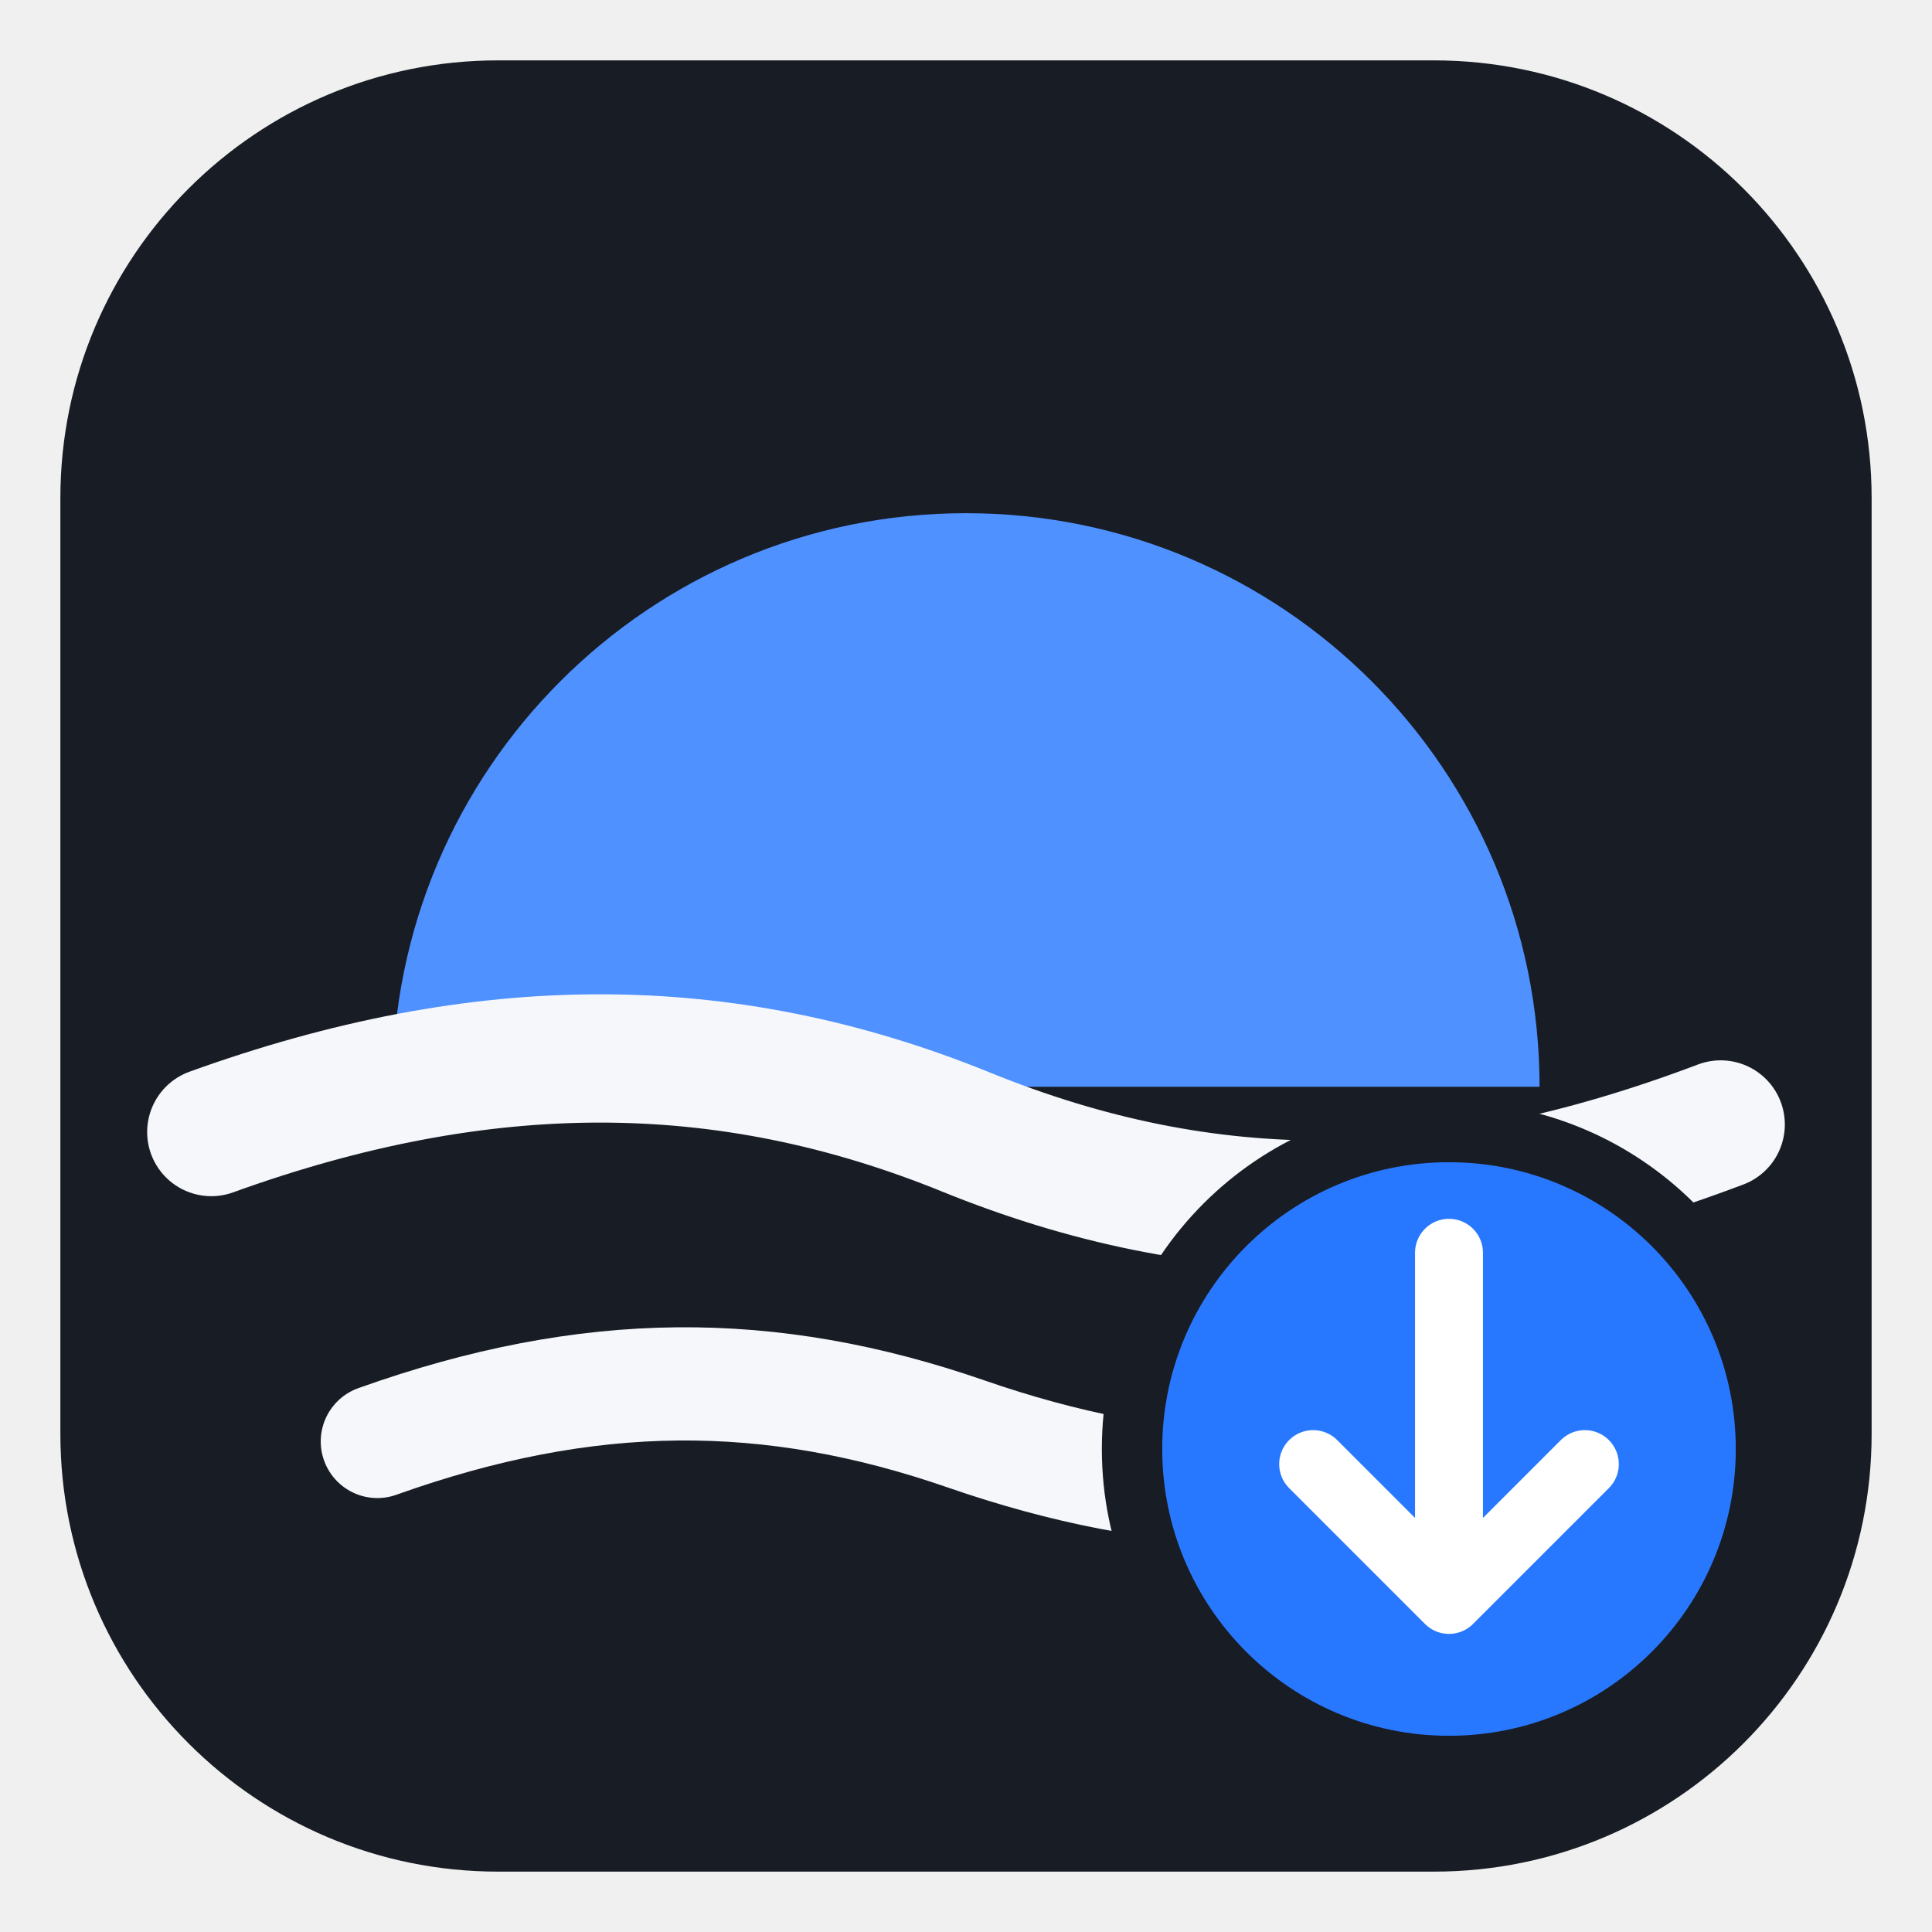
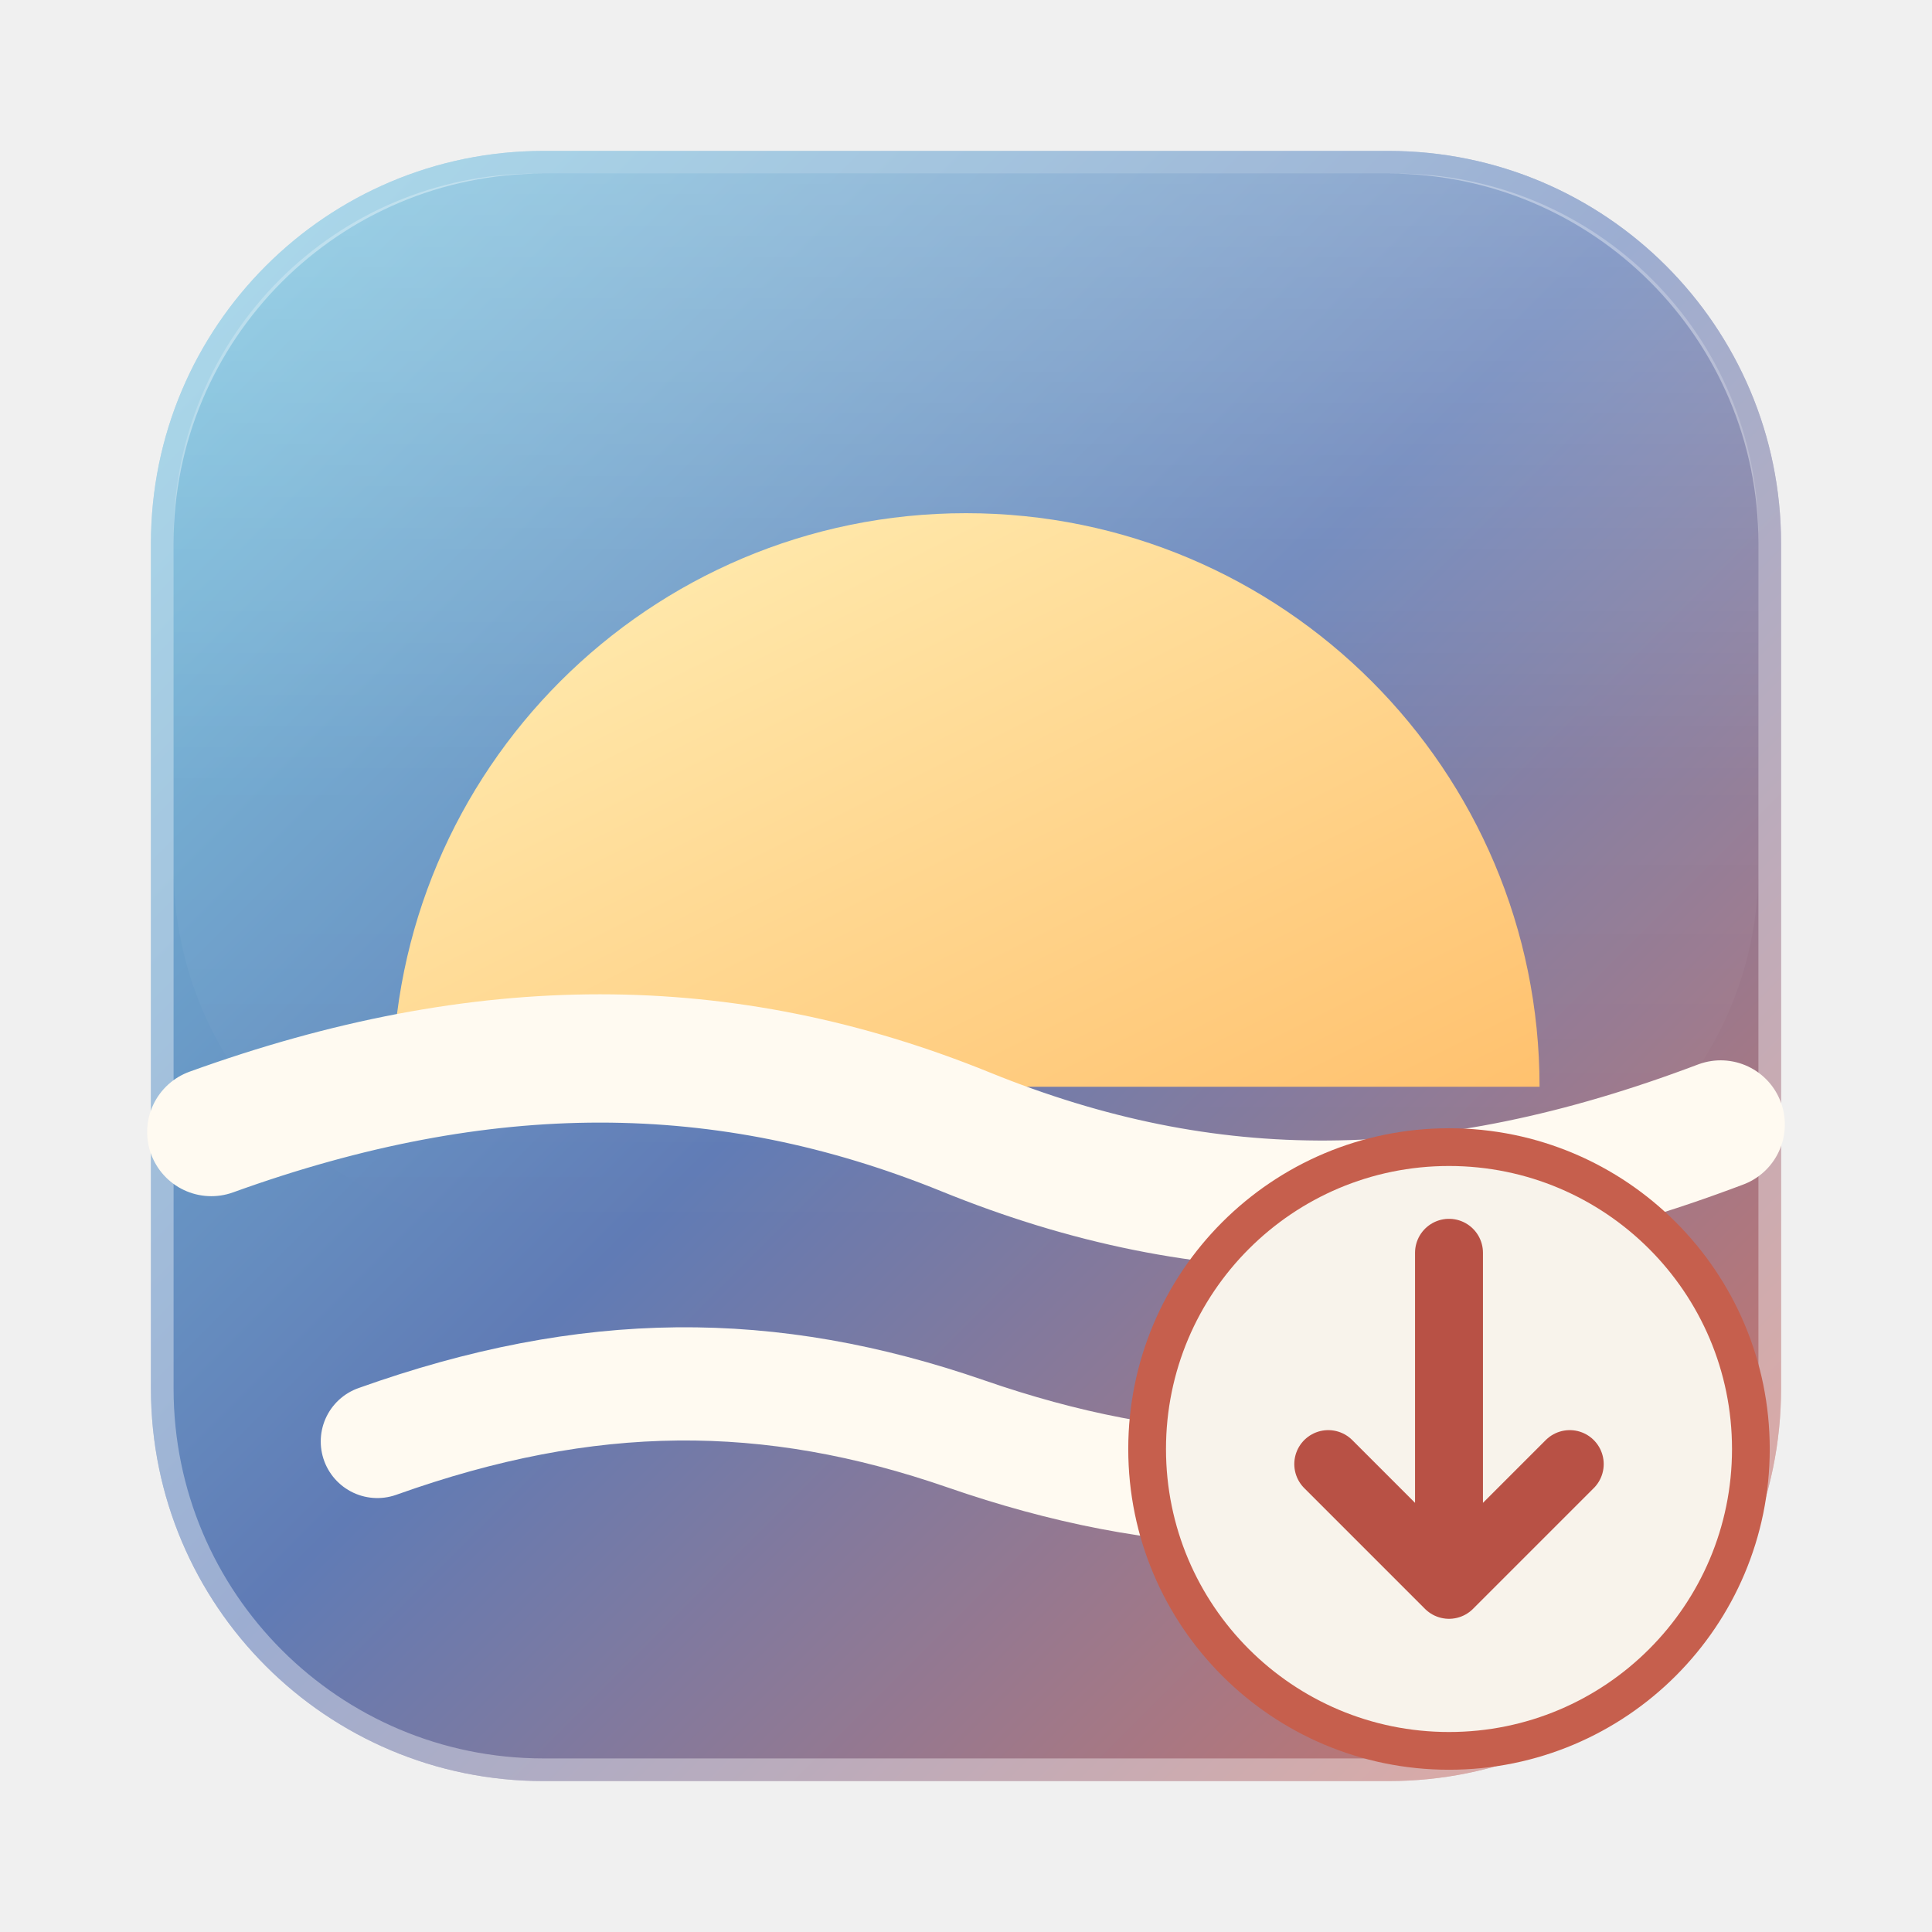
<svg xmlns="http://www.w3.org/2000/svg" viewBox="0 0 128 128" width="128" height="128" role="img" aria-labelledby="title">
-   <rect x="4" y="4" width="120" height="120" rx="29" fill="#181c25" />
-   <g transform="scale(.5)" fill="#f5f7fb">
-     <path d="M52 144a76 76 0 0 1 152 0z" fill="#4f91ff" />
-     <path d="M28 150c36-13 68-13 100 0s63 13 100-1" fill="none" stroke="#f5f7fb" stroke-width="17" stroke-linecap="round" />
-     <path d="M50 191c28-10 52-10 78-1s50 10 78 1" fill="none" stroke="#f5f7fb" stroke-width="15" stroke-linecap="round" />
+   <defs>
+     <linearGradient id="surface" x1="0" y1="0" x2="1" y2="1">
+       <stop offset="0" stop-color="#78c9e2" />
+       <stop offset="0.48" stop-color="#607bb5" />
+       <stop offset="1" stop-color="#d77562" />
+     </linearGradient>
+     <linearGradient id="sun" x1="0" y1="0" x2="1" y2="1">
+       <stop offset="0" stop-color="#fff0b7" />
+       <stop offset="1" stop-color="#ffc16e" />
+     </linearGradient>
+     <linearGradient id="glaze" x1="0" y1="0" x2="0" y2="1">
+       <stop offset="0" stop-color="#fff" stop-opacity=".28" />
+       <stop offset=".58" stop-color="#fff" stop-opacity=".05" />
+       <stop offset="1" stop-color="#fff" stop-opacity="0" />
+     </linearGradient>
+   </defs>
+   <rect x="10" y="10" width="108" height="108" rx="26" fill="url(#surface)" />
+   <rect x="10.75" y="10.75" width="106.5" height="106.5" rx="25.25" fill="none" stroke="#fff" stroke-opacity=".38" stroke-width="1.5" />
+   <rect x="11.5" y="11.5" width="105" height="70" rx="24" fill="url(#glaze)" />
+   <g transform="scale(.5)">
+     <path d="M52 144a76 76 0 0 1 152 0z" fill="url(#sun)" />
+     <path d="M28 150c36-13 68-13 100 0s63 13 100-1" fill="none" stroke="#fffaf1" stroke-width="17" stroke-linecap="round" />
+     <path d="M50 191c28-10 52-10 78-1s50 10 78 1" fill="none" stroke="#fffaf1" stroke-width="15" stroke-linecap="round" />
  </g>
-   <circle cx="96" cy="96" r="21" fill="#2878ff" stroke="#181c25" stroke-width="4" />
-   <path d="M96 83v23m-9-9 9 9 9-9" fill="none" stroke="#fff" stroke-width="4.5" stroke-linecap="round" stroke-linejoin="round" />
+   <circle cx="96" cy="96" r="20" fill="#f8f3eb" stroke="#c65f4d" stroke-width="2.5" />
+   <path d="M96 83v22m-8-8 8 8 8-8" fill="none" stroke="#b85145" stroke-width="4.5" stroke-linecap="round" stroke-linejoin="round" />
</svg>
